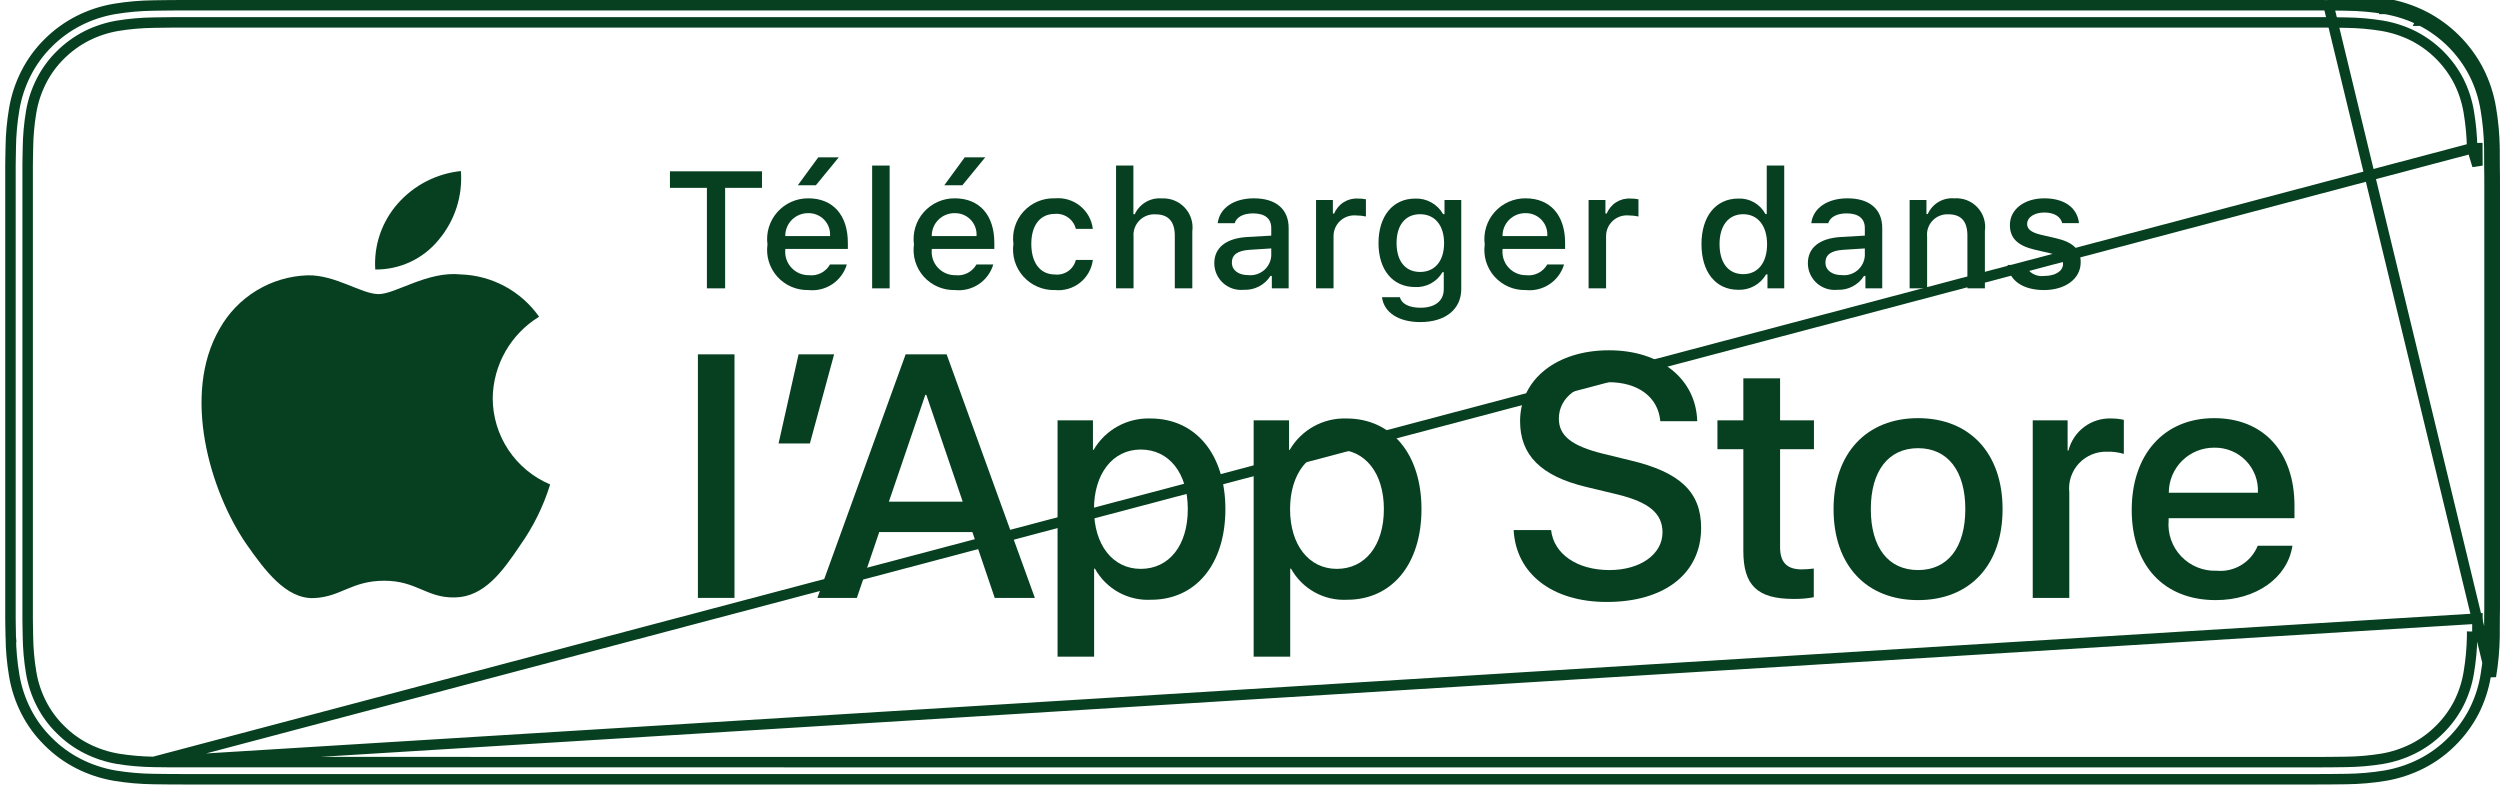
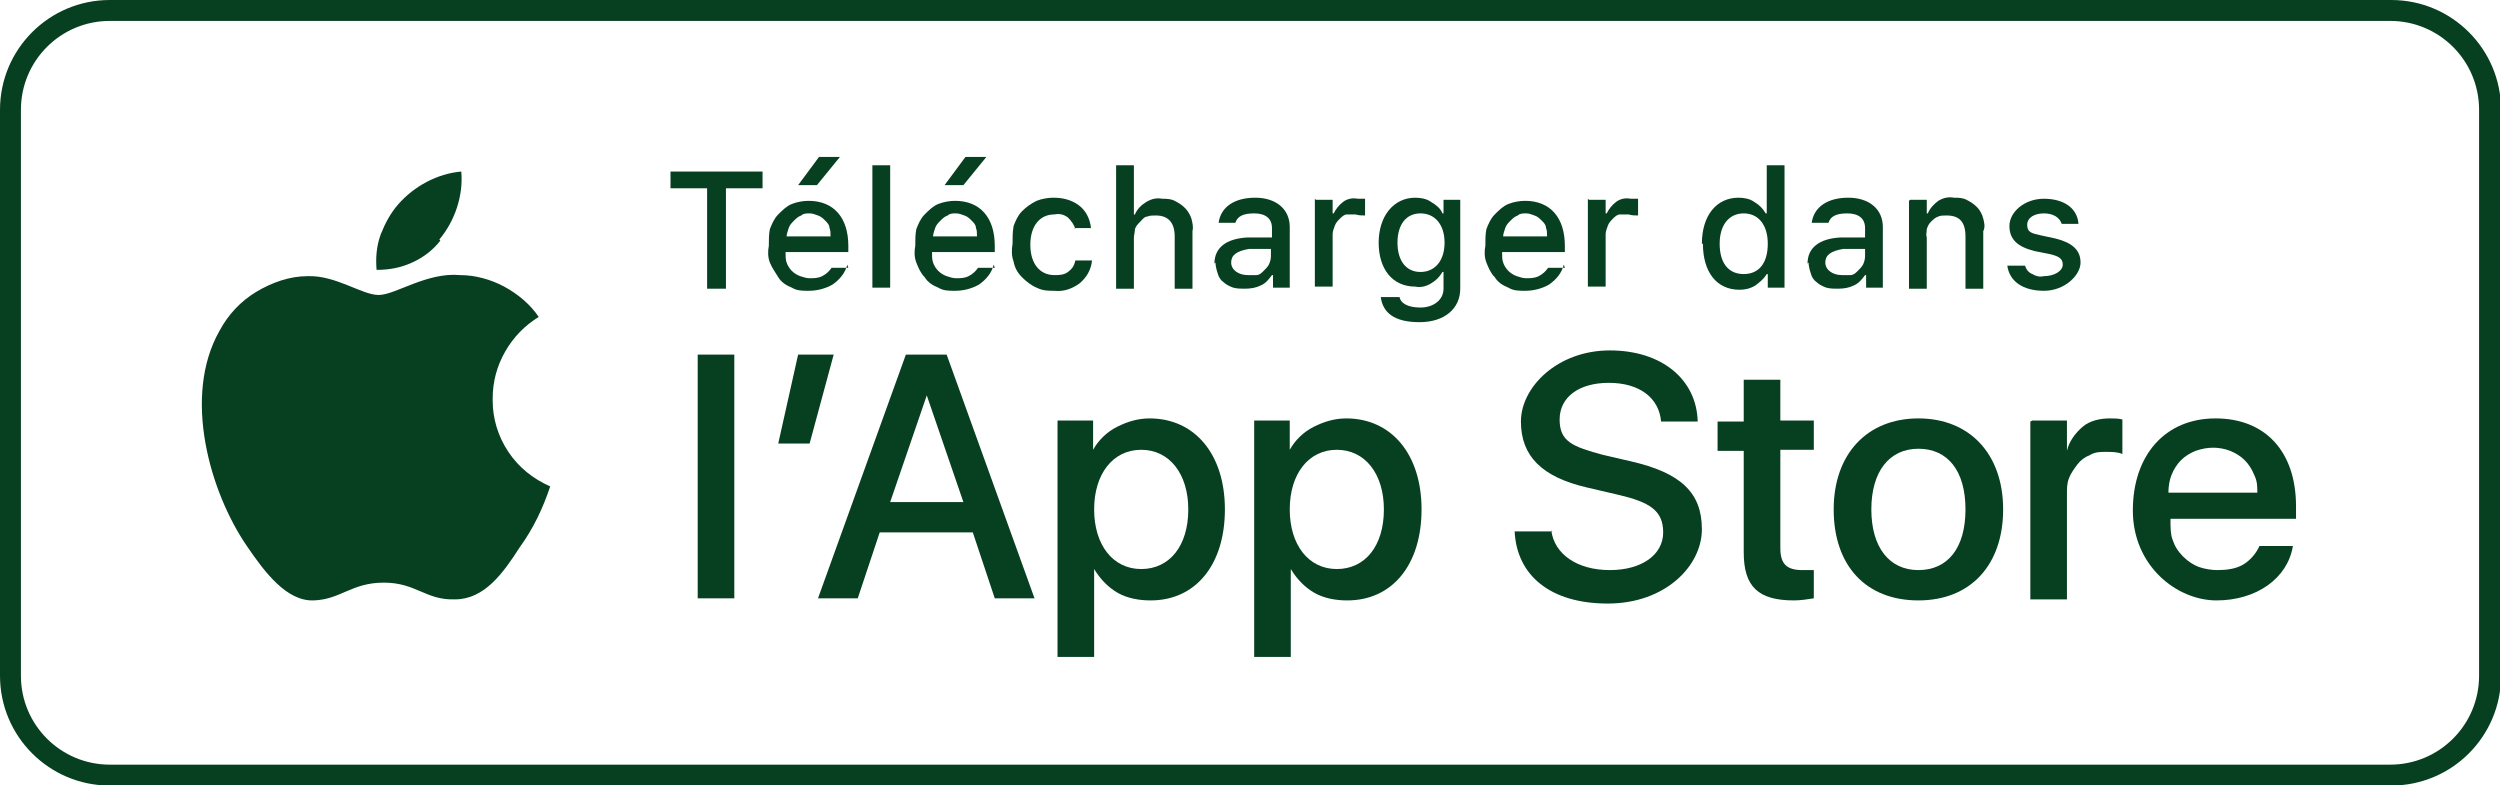
- <svg xmlns="http://www.w3.org/2000/svg" width="239" height="75" viewBox="0 0 239 75" fill="none">
-   <path d="M238.478 14.107C238.455 12.848 238.339 11.594 238.129 10.353C237.924 9.111 237.532 7.908 236.964 6.784M238.478 14.107L237.978 14.113C237.978 14.114 237.978 14.115 237.978 14.116M238.478 14.107L237.978 14.116M238.478 14.107C238.485 14.682 238.485 15.258 238.485 15.833C238.5 16.512 238.5 17.192 238.5 17.878V17.88V57.122V57.124C238.5 57.815 238.5 58.492 238.485 59.172C238.485 59.755 238.485 60.319 238.478 60.901C238.455 62.159 238.339 63.414 238.129 64.654L222.609 0.504M237.978 14.116C237.956 12.882 237.841 11.653 237.636 10.436L237.635 10.434C237.439 9.243 237.063 8.089 236.518 7.011M237.978 14.116C237.985 14.686 237.985 15.259 237.985 15.833L237.985 15.844C238 16.517 238 17.193 238 17.88V57.122C238 57.815 238 58.487 237.985 59.162H237.985V59.172C237.985 59.754 237.985 60.314 237.978 60.892C237.956 62.125 237.841 63.355 237.636 64.571L237.635 64.574C237.44 65.765 237.063 66.919 236.519 67.997C235.966 69.069 235.247 70.047 234.389 70.897L234.387 70.899C233.536 71.755 232.552 72.47 231.474 73.015C230.387 73.562 229.225 73.945 228.026 74.152C226.807 74.352 225.575 74.461 224.34 74.476L224.335 74.476C223.765 74.489 223.181 74.496 222.612 74.496L222.609 74.496C221.934 74.5 221.249 74.5 220.572 74.5H18.438C17.748 74.5 17.067 74.5 16.381 74.496H16.378C15.806 74.496 15.239 74.489 14.66 74.476L14.656 74.476C13.418 74.46 12.183 74.351 10.962 74.151C9.767 73.946 8.61 73.564 7.529 73.016L7.529 73.016C6.449 72.47 5.465 71.756 4.613 70.899L4.609 70.895C3.749 70.05 3.033 69.072 2.487 67.999L2.487 67.998C1.938 66.92 1.557 65.765 1.359 64.572L1.359 64.571C1.154 63.356 1.043 62.127 1.028 60.895L1.029 60.895L1.028 60.886C1.016 60.493 1.012 60.111 1.007 59.721C1.005 59.539 1.003 59.356 1 59.169V15.837C1.003 15.65 1.005 15.464 1.007 15.28C1.012 14.892 1.017 14.508 1.028 14.122L1.028 14.122L1.028 14.113C1.043 12.88 1.153 11.651 1.359 10.436L1.359 10.435C1.558 9.243 1.938 8.089 2.487 7.011L2.487 7.01C3.033 5.933 3.75 4.95 4.61 4.1L4.61 4.1L4.611 4.099C5.467 3.245 6.452 2.531 7.53 1.981C8.61 1.435 9.767 1.054 10.962 0.852C12.183 0.651 13.418 0.542 14.655 0.528L14.657 0.528C14.779 0.526 14.899 0.524 15.02 0.522C15.477 0.514 15.928 0.507 16.381 0.504C17.067 0.5 17.748 0.5 18.438 0.5H220.572L220.689 0.5C221.327 0.5 221.973 0.5 222.609 0.504M236.518 7.011C236.519 7.012 236.519 7.012 236.52 7.013L236.964 6.784M236.518 7.011C236.518 7.01 236.518 7.01 236.518 7.01L236.964 6.784M236.518 7.011C235.405 4.85 233.641 3.091 231.473 1.981M236.964 6.784C235.803 4.529 233.961 2.693 231.699 1.535M231.699 1.535L231.474 1.981C231.474 1.981 231.473 1.981 231.473 1.981M231.699 1.535C230.567 0.967 229.357 0.571 228.109 0.359M231.699 1.535L231.471 1.98C231.471 1.98 231.472 1.98 231.473 1.981M231.473 1.981C230.387 1.436 229.225 1.055 228.026 0.852M228.109 0.359L228.027 0.852C228.027 0.852 228.026 0.852 228.026 0.852M228.109 0.359C226.865 0.152 225.607 0.042 224.346 0.028L222.609 0.504C222.609 0.504 222.609 0.504 222.609 0.504M228.109 0.359L228.025 0.852C228.025 0.852 228.026 0.852 228.026 0.852M228.026 0.852C226.808 0.65 225.576 0.541 224.341 0.528L224.338 0.527C224.232 0.526 224.126 0.524 224.02 0.522C223.548 0.515 223.074 0.507 222.609 0.504" stroke="#074020" />
-   <path d="M14.693 72.839L14.697 72.839C15.263 72.852 15.819 72.859 16.387 72.859L220.572 72.863H220.573L222.611 72.859H222.612C223.168 72.859 223.741 72.852 224.289 72.839L224.294 72.839C225.447 72.825 226.598 72.725 227.736 72.54C228.778 72.364 229.787 72.032 230.73 71.556C231.657 71.086 232.502 70.471 233.232 69.733L233.236 69.73C233.968 69.006 234.581 68.173 235.053 67.26C235.527 66.32 235.853 65.314 236.02 64.276L236.021 64.273C236.209 63.149 236.314 62.012 236.336 60.872C236.336 60.872 236.336 60.871 236.336 60.871L236.836 60.88C236.843 60.306 236.843 59.747 236.843 59.137L14.693 72.839ZM14.693 72.839C13.54 72.824 12.39 72.724 11.252 72.54C10.217 72.362 9.215 72.032 8.278 71.559C7.353 71.093 6.509 70.481 5.779 69.747L5.775 69.743C5.035 69.018 4.419 68.178 3.951 67.255L3.95 67.254C3.476 66.323 3.147 65.324 2.977 64.292L2.977 64.292C2.787 63.155 2.685 62.005 2.67 60.852H2.67L2.67 60.843C2.664 60.651 2.657 60.227 2.652 59.847C2.649 59.658 2.647 59.481 2.645 59.352L2.643 59.198L2.643 59.155L2.643 59.144L2.643 59.144V15.836L2.643 15.836L2.643 15.825L2.643 15.783L2.645 15.631C2.647 15.504 2.649 15.33 2.652 15.145C2.658 14.772 2.665 14.356 2.67 14.17L2.67 14.17L2.67 14.162C2.684 13.011 2.786 11.863 2.975 10.728L2.975 10.727C3.146 9.693 3.475 8.691 3.95 7.756L3.95 7.755C4.416 6.832 5.029 5.991 5.765 5.264L5.765 5.264L5.767 5.262C6.503 4.527 7.351 3.911 8.278 3.437C9.212 2.967 10.212 2.639 11.244 2.464C12.386 2.278 13.54 2.178 14.697 2.163L14.698 2.163L16.392 2.141H222.599H222.603L224.314 2.164L224.315 2.164C225.461 2.178 226.604 2.278 227.735 2.462C228.778 2.639 229.789 2.969 230.734 3.442C232.593 4.398 234.104 5.908 235.059 7.762C235.525 8.69 235.848 9.683 236.017 10.707L236.017 10.708C236.208 11.853 236.316 13.011 236.338 14.172M14.693 72.839L236.338 14.172M236.338 14.172C236.338 14.172 236.338 14.173 236.338 14.174L236.837 14.164C236.843 14.695 236.843 15.265 236.843 15.833L236.338 14.172Z" stroke="#074020" />
-   <path d="M47.103 38.064C47.124 36.499 47.541 34.964 48.316 33.603C49.091 32.242 50.199 31.098 51.537 30.279C50.687 29.069 49.566 28.073 48.263 27.371C46.959 26.669 45.509 26.279 44.028 26.233C40.869 25.902 37.806 28.117 36.197 28.117C34.556 28.117 32.077 26.266 29.408 26.32C27.681 26.376 25.999 26.876 24.524 27.773C23.049 28.669 21.833 29.931 20.993 31.435C17.355 37.714 20.068 46.941 23.554 52.015C25.297 54.5 27.335 57.276 30.002 57.178C32.612 57.07 33.586 55.519 36.736 55.519C39.857 55.519 40.771 57.178 43.492 57.115C46.292 57.07 48.056 54.619 49.739 52.111C50.992 50.34 51.956 48.383 52.595 46.312C50.969 45.626 49.58 44.478 48.604 43.012C47.627 41.545 47.105 39.824 47.103 38.064Z" fill="#074020" />
-   <path d="M41.964 22.895C43.491 21.069 44.243 18.721 44.061 16.351C41.728 16.595 39.574 17.706 38.026 19.462C37.27 20.32 36.691 21.319 36.321 22.4C35.952 23.482 35.8 24.625 35.875 25.765C37.041 25.777 38.196 25.525 39.251 25.028C40.305 24.531 41.233 23.802 41.964 22.895Z" fill="#074020" />
-   <path d="M67.579 27.566V17.959H64.047V16.378H72.846V17.959H69.322V27.566H67.579Z" fill="#074020" />
-   <path d="M80.954 25.286C80.727 26.058 80.234 26.725 79.563 27.172C78.892 27.618 78.085 27.815 77.283 27.729C76.725 27.743 76.17 27.637 75.657 27.416C75.145 27.196 74.686 26.867 74.314 26.452C73.942 26.038 73.664 25.547 73.501 25.015C73.338 24.483 73.293 23.922 73.37 23.371C73.295 22.818 73.341 22.255 73.504 21.722C73.666 21.188 73.942 20.695 74.313 20.277C74.683 19.859 75.139 19.524 75.65 19.297C76.162 19.07 76.716 18.955 77.276 18.96C79.633 18.96 81.055 20.565 81.055 23.216V23.797H75.073V23.891C75.046 24.2 75.086 24.512 75.187 24.806C75.289 25.1 75.452 25.37 75.664 25.597C75.876 25.825 76.134 26.006 76.421 26.129C76.708 26.251 77.017 26.313 77.329 26.309C77.729 26.357 78.134 26.285 78.493 26.103C78.852 25.921 79.148 25.636 79.344 25.286L80.954 25.286ZM75.073 22.565H79.352C79.373 22.282 79.334 21.997 79.238 21.729C79.142 21.462 78.991 21.217 78.795 21.011C78.599 20.805 78.361 20.642 78.098 20.533C77.835 20.424 77.551 20.371 77.266 20.378C76.977 20.374 76.69 20.428 76.422 20.537C76.155 20.646 75.911 20.806 75.707 21.01C75.502 21.214 75.341 21.457 75.232 21.724C75.123 21.991 75.069 22.277 75.073 22.565ZM76.271 17.711L78.224 15.044H80.184L77.998 17.711H76.271Z" fill="#074020" />
-   <path d="M83.377 15.827H85.049V27.566H83.377V15.827Z" fill="#074020" />
-   <path d="M94.957 25.286C94.729 26.058 94.237 26.725 93.566 27.172C92.895 27.618 92.088 27.815 91.286 27.729C90.728 27.743 90.173 27.637 89.66 27.416C89.148 27.196 88.689 26.867 88.317 26.452C87.945 26.038 87.667 25.547 87.504 25.015C87.341 24.483 87.296 23.922 87.373 23.371C87.298 22.818 87.344 22.255 87.507 21.722C87.669 21.188 87.945 20.695 88.316 20.277C88.686 19.859 89.142 19.524 89.653 19.297C90.165 19.07 90.719 18.955 91.278 18.96C93.636 18.96 95.058 20.565 95.058 23.216V23.797H89.076V23.891C89.049 24.2 89.088 24.512 89.19 24.806C89.292 25.1 89.454 25.37 89.667 25.597C89.879 25.825 90.137 26.006 90.424 26.129C90.71 26.251 91.02 26.313 91.332 26.309C91.732 26.357 92.137 26.285 92.496 26.103C92.855 25.921 93.151 25.636 93.347 25.286L94.957 25.286ZM89.076 22.565H93.355C93.376 22.282 93.337 21.997 93.241 21.729C93.145 21.462 92.994 21.217 92.798 21.011C92.602 20.805 92.364 20.642 92.101 20.533C91.838 20.424 91.554 20.371 91.269 20.378C90.98 20.374 90.693 20.428 90.425 20.537C90.157 20.646 89.914 20.806 89.71 21.01C89.505 21.214 89.344 21.457 89.235 21.724C89.126 21.991 89.072 22.277 89.076 22.565ZM90.273 17.711L92.226 15.044H94.187L92.001 17.711H90.273Z" fill="#074020" />
-   <path d="M102.849 21.882C102.743 21.444 102.482 21.059 102.115 20.796C101.748 20.533 101.299 20.41 100.849 20.448C99.449 20.448 98.593 21.518 98.593 23.317C98.593 25.147 99.456 26.24 100.849 26.24C101.295 26.291 101.744 26.179 102.112 25.923C102.481 25.668 102.743 25.287 102.849 24.852H104.475C104.368 25.707 103.929 26.486 103.254 27.024C102.578 27.561 101.718 27.814 100.858 27.729C100.291 27.746 99.728 27.641 99.207 27.419C98.686 27.197 98.219 26.864 97.841 26.444C97.462 26.024 97.18 25.526 97.014 24.986C96.849 24.446 96.804 23.876 96.882 23.317C96.808 22.761 96.856 22.197 97.023 21.662C97.19 21.127 97.472 20.635 97.85 20.22C98.228 19.805 98.692 19.477 99.21 19.26C99.728 19.042 100.287 18.94 100.849 18.96C101.716 18.88 102.58 19.141 103.258 19.687C103.935 20.233 104.372 21.02 104.475 21.882L102.849 21.882Z" fill="#074020" />
-   <path d="M106.695 15.827H108.352V20.479H108.484C108.707 19.993 109.074 19.587 109.536 19.316C109.998 19.046 110.533 18.924 111.067 18.967C111.477 18.945 111.887 19.013 112.268 19.167C112.648 19.321 112.99 19.556 113.269 19.857C113.548 20.157 113.756 20.516 113.88 20.906C114.004 21.296 114.04 21.709 113.985 22.114V27.566H112.311V22.526C112.311 21.177 111.681 20.494 110.5 20.494C110.212 20.471 109.923 20.51 109.653 20.609C109.382 20.709 109.137 20.866 108.934 21.07C108.731 21.274 108.575 21.519 108.477 21.79C108.379 22.06 108.341 22.348 108.367 22.634V27.566H106.695L106.695 15.827Z" fill="#074020" />
-   <path d="M116.086 25.178C116.086 23.658 117.222 22.782 119.237 22.657L121.532 22.526V21.797C121.532 20.905 120.94 20.401 119.798 20.401C118.864 20.401 118.218 20.743 118.032 21.34H116.413C116.584 19.89 117.953 18.96 119.875 18.96C121.999 18.96 123.196 20.013 123.196 21.797V27.566H121.587V26.379H121.455C121.186 26.805 120.809 27.152 120.362 27.384C119.915 27.617 119.414 27.728 118.91 27.705C118.555 27.741 118.195 27.704 117.855 27.594C117.515 27.484 117.202 27.304 116.936 27.066C116.67 26.828 116.457 26.537 116.31 26.211C116.164 25.886 116.088 25.534 116.086 25.178ZM121.532 24.456V23.75L119.463 23.882C118.297 23.96 117.767 24.356 117.767 25.1C117.767 25.86 118.429 26.302 119.338 26.302C119.605 26.329 119.874 26.302 120.13 26.223C120.386 26.144 120.623 26.015 120.828 25.843C121.032 25.671 121.2 25.459 121.321 25.221C121.442 24.983 121.514 24.723 121.532 24.456Z" fill="#074020" />
-   <path d="M125.814 19.123H127.423V20.417H127.548C127.728 19.968 128.047 19.587 128.458 19.329C128.869 19.071 129.351 18.95 129.836 18.983C130.086 18.979 130.336 19.002 130.582 19.052V20.696C130.275 20.631 129.962 20.597 129.648 20.596C129.372 20.571 129.095 20.604 128.832 20.693C128.57 20.782 128.33 20.924 128.126 21.111C127.922 21.298 127.76 21.525 127.65 21.778C127.54 22.031 127.484 22.305 127.486 22.581V27.566H125.814L125.814 19.123Z" fill="#074020" />
-   <path d="M132.119 28.411H133.83C133.971 29.023 134.678 29.419 135.806 29.419C137.199 29.419 138.024 28.759 138.024 27.643V26.023H137.899C137.637 26.477 137.254 26.849 136.792 27.099C136.331 27.349 135.809 27.468 135.285 27.441C133.122 27.441 131.785 25.775 131.785 23.247C131.785 20.673 133.137 18.983 135.301 18.983C135.839 18.964 136.371 19.093 136.841 19.355C137.31 19.618 137.697 20.004 137.961 20.471H138.094V19.123H139.696V27.635C139.696 29.566 138.178 30.791 135.782 30.791C133.666 30.791 132.297 29.845 132.119 28.411ZM138.055 23.239C138.055 21.557 137.182 20.479 135.759 20.479C134.32 20.479 133.512 21.557 133.512 23.239C133.512 24.922 134.32 25.999 135.759 25.999C137.192 25.999 138.055 24.93 138.055 23.239Z" fill="#074020" />
-   <path d="M149.523 25.286C149.296 26.058 148.804 26.725 148.133 27.172C147.462 27.618 146.654 27.815 145.852 27.729C145.294 27.743 144.739 27.637 144.227 27.416C143.714 27.196 143.256 26.867 142.883 26.452C142.511 26.038 142.234 25.547 142.071 25.015C141.908 24.483 141.863 23.922 141.939 23.371C141.865 22.818 141.91 22.255 142.073 21.722C142.236 21.188 142.512 20.695 142.882 20.277C143.252 19.859 143.709 19.524 144.22 19.297C144.731 19.07 145.285 18.955 145.845 18.96C148.202 18.96 149.624 20.565 149.624 23.216V23.797H143.642V23.891C143.616 24.2 143.655 24.512 143.757 24.806C143.859 25.1 144.021 25.37 144.233 25.597C144.446 25.825 144.704 26.006 144.99 26.129C145.277 26.251 145.586 26.313 145.898 26.309C146.298 26.357 146.703 26.285 147.062 26.103C147.421 25.921 147.717 25.636 147.914 25.286L149.523 25.286ZM143.642 22.565H147.921C147.942 22.282 147.903 21.997 147.807 21.729C147.712 21.462 147.561 21.217 147.364 21.011C147.168 20.805 146.93 20.642 146.667 20.533C146.404 20.424 146.121 20.371 145.836 20.378C145.546 20.374 145.26 20.428 144.992 20.537C144.724 20.646 144.481 20.807 144.276 21.01C144.072 21.214 143.91 21.457 143.801 21.724C143.692 21.991 143.638 22.277 143.642 22.565Z" fill="#074020" />
-   <path d="M151.869 19.123H153.479V20.417H153.604C153.784 19.968 154.102 19.587 154.513 19.329C154.924 19.071 155.406 18.95 155.891 18.983C156.141 18.979 156.391 19.002 156.637 19.052V20.696C156.33 20.631 156.017 20.597 155.704 20.596C155.428 20.571 155.15 20.604 154.888 20.693C154.626 20.782 154.385 20.924 154.181 21.111C153.978 21.298 153.815 21.525 153.705 21.778C153.595 22.031 153.539 22.305 153.541 22.581V27.566H151.869V19.123Z" fill="#074020" />
-   <path d="M162.661 23.34C162.661 20.672 164.037 18.983 166.178 18.983C166.707 18.958 167.232 19.084 167.692 19.347C168.152 19.609 168.528 19.997 168.775 20.464H168.9V15.827H170.572V27.566H168.97V26.232H168.838C168.571 26.696 168.183 27.078 167.714 27.338C167.245 27.598 166.714 27.724 166.178 27.705C164.023 27.705 162.661 26.015 162.661 23.34ZM164.388 23.34C164.388 25.131 165.235 26.209 166.652 26.209C168.061 26.209 168.932 25.116 168.932 23.348C168.932 21.588 168.052 20.479 166.652 20.479C165.244 20.479 164.388 21.564 164.388 23.34Z" fill="#074020" />
-   <path d="M172.832 25.178C172.832 23.658 173.967 22.782 175.983 22.657L178.278 22.526V21.797C178.278 20.905 177.686 20.401 176.543 20.401C175.61 20.401 174.963 20.743 174.778 21.34H173.159C173.33 19.89 174.699 18.96 176.62 18.96C178.744 18.96 179.942 20.013 179.942 21.797V27.566H178.333V26.379H178.2C177.932 26.805 177.555 27.152 177.108 27.384C176.661 27.617 176.16 27.728 175.656 27.705C175.3 27.741 174.941 27.704 174.601 27.594C174.261 27.484 173.947 27.304 173.681 27.066C173.415 26.828 173.202 26.537 173.056 26.211C172.91 25.886 172.833 25.534 172.832 25.178ZM178.278 24.456V23.75L176.209 23.882C175.042 23.96 174.513 24.356 174.513 25.1C174.513 25.86 175.175 26.302 176.084 26.302C176.35 26.329 176.62 26.302 176.876 26.223C177.131 26.144 177.369 26.015 177.573 25.843C177.778 25.671 177.946 25.459 178.067 25.221C178.188 24.983 178.259 24.723 178.278 24.456Z" fill="#074020" />
-   <path d="M182.56 19.123H184.169V20.464H184.294C184.506 19.982 184.864 19.578 185.317 19.309C185.77 19.039 186.296 18.917 186.822 18.96C187.235 18.929 187.648 18.991 188.033 19.141C188.418 19.291 188.764 19.526 189.046 19.827C189.328 20.129 189.538 20.49 189.66 20.883C189.783 21.276 189.815 21.692 189.755 22.1V27.566H188.083V22.518C188.083 21.162 187.491 20.487 186.255 20.487C185.975 20.474 185.695 20.521 185.436 20.626C185.176 20.731 184.942 20.89 184.75 21.093C184.558 21.296 184.412 21.539 184.323 21.803C184.233 22.068 184.202 22.349 184.232 22.626V27.566H182.56V19.123Z" fill="#074020" />
-   <path d="M195.437 18.96C197.342 18.96 198.588 19.843 198.751 21.332H197.147C196.993 20.712 196.385 20.316 195.437 20.316C194.504 20.316 193.794 20.758 193.794 21.417C193.794 21.921 194.223 22.239 195.141 22.449L196.548 22.774C198.16 23.146 198.915 23.837 198.915 25.077C198.915 26.666 197.428 27.729 195.406 27.729C193.39 27.729 192.077 26.821 191.928 25.325H193.601C193.746 25.681 194.006 25.979 194.34 26.17C194.674 26.361 195.063 26.435 195.444 26.379C196.486 26.379 197.226 25.914 197.226 25.239C197.226 24.736 196.829 24.41 195.981 24.208L194.504 23.867C192.892 23.487 192.146 22.766 192.146 21.51C192.146 20.013 193.522 18.96 195.437 18.96Z" fill="#074020" />
-   <path d="M66.719 33.875H70.217V57.16H66.719V33.875Z" fill="#074020" />
-   <path d="M74.431 42.395L76.342 33.875H79.741L77.426 42.395H74.431Z" fill="#074020" />
-   <path d="M92.96 50.867H84.055L81.916 57.16H78.144L86.579 33.875H90.498L98.933 57.16H95.097L92.96 50.867ZM84.977 47.962H92.036L88.556 37.748H88.459L84.977 47.962Z" fill="#074020" />
-   <path d="M117.147 48.673C117.147 53.948 114.314 57.337 110.038 57.337C108.955 57.394 107.878 57.145 106.931 56.62C105.983 56.095 105.202 55.314 104.679 54.367H104.598V62.776H101.102V40.183H104.486V43.007H104.551C105.098 42.065 105.891 41.288 106.846 40.76C107.801 40.231 108.882 39.971 109.974 40.006C114.297 40.006 117.147 43.411 117.147 48.673ZM113.553 48.673C113.553 45.235 111.771 42.976 109.052 42.976C106.38 42.976 104.584 45.283 104.584 48.673C104.584 52.093 106.38 54.384 109.052 54.384C111.771 54.384 113.553 52.141 113.553 48.673Z" fill="#074020" />
-   <path d="M135.893 48.673C135.893 53.948 133.06 57.337 128.784 57.337C127.701 57.394 126.624 57.145 125.677 56.62C124.729 56.095 123.949 55.314 123.425 54.367H123.344V62.776H119.849V40.183H123.232V43.007H123.297C123.844 42.065 124.637 41.288 125.592 40.76C126.548 40.231 127.628 39.971 128.72 40.006C133.043 40.006 135.893 43.411 135.893 48.673ZM132.299 48.673C132.299 45.235 130.517 42.976 127.798 42.976C125.127 42.976 123.33 45.283 123.33 48.673C123.33 52.093 125.127 54.384 127.798 54.384C130.517 54.384 132.299 52.141 132.299 48.673Z" fill="#074020" />
-   <path d="M148.283 50.672C148.542 52.981 150.793 54.498 153.868 54.498C156.815 54.498 158.935 52.981 158.935 50.9C158.935 49.092 157.657 48.01 154.629 47.269L151.601 46.541C147.311 45.508 145.32 43.508 145.32 40.264C145.32 36.247 148.832 33.487 153.82 33.487C158.757 33.487 162.141 36.247 162.255 40.264H158.726C158.514 37.94 156.587 36.538 153.771 36.538C150.954 36.538 149.027 37.957 149.027 40.022C149.027 41.668 150.258 42.637 153.269 43.379L155.843 44.008C160.636 45.138 162.628 47.058 162.628 50.464C162.628 54.82 159.146 57.548 153.609 57.548C148.428 57.548 144.93 54.884 144.704 50.672L148.283 50.672Z" fill="#074020" />
-   <path d="M170.175 36.166V40.183H173.414V42.943H170.175V52.302C170.175 53.756 170.824 54.434 172.248 54.434C172.632 54.427 173.016 54.4 173.398 54.353V57.096C172.758 57.215 172.107 57.269 171.456 57.257C168.008 57.257 166.663 55.966 166.663 52.674V42.943H164.186V40.183H166.663V36.166H170.175Z" fill="#074020" />
-   <path d="M175.288 48.673C175.288 43.331 178.444 39.975 183.366 39.975C188.305 39.975 191.446 43.331 191.446 48.673C191.446 54.029 188.321 57.37 183.366 57.37C178.413 57.37 175.288 54.029 175.288 48.673ZM187.884 48.673C187.884 45.008 186.199 42.846 183.366 42.846C180.533 42.846 178.85 45.025 178.85 48.673C178.85 52.352 180.533 54.498 183.366 54.498C186.199 54.498 187.884 52.352 187.884 48.673Z" fill="#074020" />
-   <path d="M194.329 40.183H197.664V43.073H197.745C197.97 42.17 198.501 41.373 199.247 40.814C199.993 40.256 200.909 39.97 201.842 40.006C202.244 40.004 202.646 40.048 203.039 40.136V43.395C202.531 43.24 202 43.169 201.469 43.184C200.961 43.164 200.454 43.253 199.984 43.446C199.514 43.639 199.091 43.931 198.745 44.302C198.399 44.673 198.138 45.115 197.979 45.596C197.82 46.078 197.768 46.587 197.825 47.091V57.16H194.329L194.329 40.183Z" fill="#074020" />
-   <path d="M219.157 52.174C218.687 55.256 215.676 57.37 211.823 57.37C206.868 57.37 203.792 54.062 203.792 48.754C203.792 43.428 206.885 39.975 211.676 39.975C216.388 39.975 219.352 43.201 219.352 48.349V49.543H207.322V49.753C207.266 50.378 207.345 51.007 207.552 51.6C207.759 52.192 208.091 52.733 208.524 53.188C208.957 53.643 209.483 54.001 210.066 54.237C210.648 54.474 211.275 54.585 211.904 54.562C212.73 54.639 213.559 54.448 214.268 54.018C214.977 53.588 215.527 52.941 215.837 52.174L219.157 52.174ZM207.338 47.107H215.854C215.885 46.546 215.8 45.983 215.603 45.456C215.406 44.929 215.102 44.448 214.71 44.043C214.317 43.638 213.845 43.319 213.323 43.105C212.801 42.89 212.24 42.786 211.676 42.798C211.107 42.795 210.542 42.904 210.015 43.119C209.488 43.334 209.009 43.651 208.606 44.052C208.203 44.453 207.883 44.929 207.666 45.453C207.448 45.978 207.337 46.54 207.338 47.107Z" fill="#074020" />
+ <svg xmlns="http://www.w3.org/2000/svg" id="Calque_1" data-name="Calque 1" version="1.1" viewBox="0 0 239 75">
+   <defs>
+     <style>
+       .cls-1 {
+         fill: #074020;
+         stroke-width: 0px;
+       }
+     </style>
+   </defs>
+   <path class="cls-1" d="M47.1,38.1c0-1.6.4-3.1,1.2-4.5.8-1.4,1.9-2.5,3.2-3.3-.8-1.2-2-2.2-3.3-2.9-1.3-.7-2.8-1.1-4.2-1.1-3.2-.3-6.2,1.9-7.8,1.9s-4.1-1.9-6.8-1.8c-1.7,0-3.4.6-4.9,1.5-1.5.9-2.7,2.2-3.5,3.7-3.6,6.3-.9,15.5,2.6,20.6,1.7,2.5,3.8,5.3,6.4,5.2,2.6-.1,3.6-1.7,6.7-1.7s4,1.7,6.8,1.6c2.8,0,4.6-2.5,6.2-5,1.3-1.8,2.2-3.7,2.9-5.8-1.6-.7-3-1.8-4-3.3-1-1.5-1.5-3.2-1.5-4.9Z" />
+   <path class="cls-1" d="M42,22.9c1.5-1.8,2.3-4.2,2.1-6.5-2.3.2-4.5,1.4-6,3.1-.8.9-1.3,1.9-1.7,2.9-.4,1.1-.5,2.2-.4,3.4,1.2,0,2.3-.2,3.4-.7,1.1-.5,2-1.2,2.7-2.1Z" />
+   <path class="cls-1" d="M67.6,27.6v-9.6h-3.5v-1.6h8.8v1.6h-3.5v9.6h-1.7Z" />
+   <path class="cls-1" d="M81,25.3c-.2.8-.7,1.4-1.4,1.9-.7.4-1.5.6-2.3.6-.6,0-1.1,0-1.6-.3-.5-.2-1-.5-1.3-1s-.6-.9-.8-1.4c-.2-.5-.2-1.1-.1-1.6,0-.6,0-1.1.1-1.6.2-.5.4-1,.8-1.4.4-.4.8-.8,1.3-1,.5-.2,1.1-.3,1.6-.3,2.4,0,3.8,1.6,3.8,4.3v.6h-6c0,.4,0,.7.1,1,.1.3.3.6.5.8.2.2.5.4.8.5.3.1.6.2.9.2.4,0,.8,0,1.2-.2.4-.2.7-.5.9-.8h1.6ZM75.1,22.6h4.3c0-.3,0-.6-.1-.8,0-.3-.2-.5-.4-.7-.2-.2-.4-.4-.7-.5-.3-.1-.5-.2-.8-.2-.3,0-.6,0-.8.2-.3.1-.5.3-.7.5-.2.2-.4.4-.5.7-.1.3-.2.6-.2.8ZM76.3,17.7l2-2.7h2l-2.2,2.7h-1.7Z" />
+   <path class="cls-1" d="M83.4,15.8h1.7v11.7h-1.7v-11.7Z" />
+   <path class="cls-1" d="M95,25.3c-.2.8-.7,1.4-1.4,1.9-.7.4-1.5.6-2.3.6-.6,0-1.1,0-1.6-.3-.5-.2-1-.5-1.3-1-.4-.4-.6-.9-.8-1.4-.2-.5-.2-1.1-.1-1.6,0-.6,0-1.1.1-1.6.2-.5.4-1,.8-1.4.4-.4.8-.8,1.3-1,.5-.2,1.1-.3,1.6-.3,2.4,0,3.8,1.6,3.8,4.3v.6h-6c0,.4,0,.7.1,1,.1.3.3.6.5.8.2.2.5.4.8.5.3.1.6.2.9.2.4,0,.8,0,1.2-.2.4-.2.7-.5.9-.8h1.6ZM89.1,22.6h4.3c0-.3,0-.6-.1-.8,0-.3-.2-.5-.4-.7-.2-.2-.4-.4-.7-.5-.3-.1-.5-.2-.8-.2-.3,0-.6,0-.8.2-.3.1-.5.3-.7.5-.2.2-.4.4-.5.7s-.2.6-.2.8ZM90.3,17.7l2-2.7h2l-2.2,2.7h-1.7Z" />
+   <path class="cls-1" d="M102.8,21.9c-.1-.4-.4-.8-.7-1.1-.4-.3-.8-.4-1.3-.3-1.4,0-2.3,1.1-2.3,2.9s.9,2.9,2.3,2.9c.4,0,.9,0,1.3-.3.4-.3.6-.6.7-1.1h1.6c-.1.9-.5,1.6-1.2,2.2-.7.5-1.5.8-2.4.7-.6,0-1.1,0-1.7-.3-.5-.2-1-.6-1.4-1s-.7-.9-.8-1.5c-.2-.5-.2-1.1-.1-1.7,0-.6,0-1.1.1-1.7.2-.5.4-1,.8-1.4.4-.4.8-.7,1.4-1,.5-.2,1.1-.3,1.6-.3.9,0,1.7.2,2.4.7.7.5,1.1,1.3,1.2,2.2h-1.6Z" />
+   <path class="cls-1" d="M106.7,15.8h1.7v4.7h.1c.2-.5.6-.9,1.1-1.2.5-.3,1-.4,1.5-.3.4,0,.8,0,1.2.2.4.2.7.4,1,.7.3.3.5.7.6,1,.1.4.2.8.1,1.2v5.5h-1.7v-5c0-1.3-.6-2-1.8-2-.3,0-.6,0-.8.1-.3,0-.5.3-.7.5-.2.2-.4.4-.5.7,0,.3-.1.6-.1.8v4.9h-1.7v-11.7Z" />
+   <path class="cls-1" d="M116.1,25.2c0-1.5,1.1-2.4,3.2-2.5h2.3v-.9c0-.9-.6-1.4-1.7-1.4s-1.6.3-1.8.9h-1.6c.2-1.5,1.5-2.4,3.5-2.4s3.3,1.1,3.3,2.8v5.8h-1.6v-1.2h-.1c-.3.4-.6.8-1.1,1-.4.2-.9.3-1.5.3-.4,0-.7,0-1.1-.1-.3-.1-.7-.3-.9-.5-.3-.2-.5-.5-.6-.9-.1-.3-.2-.7-.2-1ZM121.5,24.5v-.7h-2.1c-1.2.2-1.7.6-1.7,1.3s.7,1.2,1.6,1.2c.3,0,.5,0,.8,0,.3,0,.5-.2.7-.4.2-.2.4-.4.5-.6.1-.2.2-.5.2-.8Z" />
+   <path class="cls-1" d="M125.8,19.1h1.6v1.3h.1c.2-.4.5-.8.9-1.1.4-.3.9-.4,1.4-.3.2,0,.5,0,.7,0v1.6c-.3,0-.6,0-.9-.1-.3,0-.6,0-.8,0-.3,0-.5.2-.7.4-.2.2-.4.4-.5.7s-.2.5-.2.8v5h-1.7v-8.4Z" />
+   <path class="cls-1" d="M132.1,28.4h1.7c.1.6.8,1,2,1s2.2-.7,2.2-1.8v-1.6h-.1c-.3.5-.6.8-1.1,1.1-.5.3-1,.4-1.5.3-2.2,0-3.5-1.7-3.5-4.2s1.4-4.3,3.5-4.3c.5,0,1.1.1,1.5.4.5.3.9.6,1.1,1.1h.1v-1.3h1.6v8.5c0,1.9-1.5,3.2-3.9,3.2s-3.5-.9-3.7-2.4ZM138.1,23.2c0-1.7-.9-2.8-2.3-2.8s-2.2,1.1-2.2,2.8.8,2.8,2.2,2.8,2.3-1.1,2.3-2.8Z" />
+   <path class="cls-1" d="M149.5,25.3c-.2.8-.7,1.4-1.4,1.9-.7.4-1.5.6-2.3.6-.6,0-1.1,0-1.6-.3-.5-.2-1-.5-1.3-1-.4-.4-.6-.9-.8-1.4-.2-.5-.2-1.1-.1-1.6,0-.6,0-1.1.1-1.6.2-.5.4-1,.8-1.4.4-.4.8-.8,1.3-1,.5-.2,1.1-.3,1.6-.3,2.4,0,3.8,1.6,3.8,4.3v.6h-6c0,.4,0,.7.1,1,.1.3.3.6.5.8.2.2.5.4.8.5.3.1.6.2.9.2.4,0,.8,0,1.2-.2.4-.2.7-.5.9-.8h1.6ZM143.6,22.6h4.3c0-.3,0-.6-.1-.8,0-.3-.2-.5-.4-.7-.2-.2-.4-.4-.7-.5-.3-.1-.5-.2-.8-.2-.3,0-.6,0-.8.2-.3.1-.5.3-.7.5-.2.2-.4.4-.5.7-.1.3-.2.6-.2.8Z" />
+   <path class="cls-1" d="M151.9,19.1h1.6v1.3h.1c.2-.4.5-.8.9-1.1.4-.3.9-.4,1.4-.3.2,0,.5,0,.7,0v1.6c-.3,0-.6,0-.9-.1-.3,0-.6,0-.8,0-.3,0-.5.2-.7.4-.2.2-.4.4-.5.7s-.2.5-.2.8v5h-1.7v-8.4Z" />
+   <path class="cls-1" d="M162.7,23.3c0-2.7,1.4-4.4,3.5-4.4.5,0,1.1.1,1.5.4.5.3.8.6,1.1,1.1h.1v-4.6h1.7v11.7h-1.6v-1.3h-.1c-.3.5-.7.8-1.1,1.1-.5.3-1,.4-1.5.4-2.2,0-3.5-1.7-3.5-4.4ZM164.4,23.3c0,1.8.8,2.9,2.3,2.9s2.3-1.1,2.3-2.9-.9-2.9-2.3-2.9-2.3,1.1-2.3,2.9Z" />
+   <path class="cls-1" d="M172.8,25.2c0-1.5,1.1-2.4,3.2-2.5h2.3v-.9c0-.9-.6-1.4-1.7-1.4s-1.6.3-1.8.9h-1.6c.2-1.5,1.5-2.4,3.5-2.4s3.3,1.1,3.3,2.8v5.8h-1.6v-1.2h-.1c-.3.4-.6.8-1.1,1-.4.2-.9.3-1.5.3-.4,0-.7,0-1.1-.1-.3-.1-.7-.3-.9-.5-.3-.2-.5-.5-.6-.9-.1-.3-.2-.7-.2-1ZM178.3,24.5v-.7h-2.1c-1.2.2-1.7.6-1.7,1.3s.7,1.2,1.6,1.2c.3,0,.5,0,.8,0,.3,0,.5-.2.7-.4.2-.2.4-.4.5-.6.1-.2.2-.5.2-.8Z" />
+   <path class="cls-1" d="M182.6,19.1h1.6v1.3h.1c.2-.5.6-.9,1-1.2.5-.3,1-.4,1.5-.3.4,0,.8,0,1.2.2.4.2.7.4,1,.7s.5.7.6,1.1c.1.4.2.8,0,1.2v5.5h-1.7v-5c0-1.4-.6-2-1.8-2-.3,0-.6,0-.8.1-.3.1-.5.3-.7.5-.2.2-.3.4-.4.7,0,.3-.1.5,0,.8v4.9h-1.7v-8.4Z" />
+   <path class="cls-1" d="M195.4,19c1.9,0,3.2.9,3.3,2.4h-1.6c-.2-.6-.8-1-1.7-1s-1.6.4-1.6,1.1.4.8,1.3,1l1.4.3c1.6.4,2.4,1.1,2.4,2.3s-1.5,2.7-3.5,2.7-3.3-.9-3.5-2.4h1.7c.1.4.4.7.7.8.3.2.7.3,1.1.2,1,0,1.8-.5,1.8-1.1s-.4-.8-1.2-1l-1.5-.3c-1.6-.4-2.4-1.1-2.4-2.4s1.4-2.6,3.3-2.6Z" />
+   <path class="cls-1" d="M66.7,33.9h3.5v23.3h-3.5v-23.3Z" />
+   <path class="cls-1" d="M74.4,42.4l1.9-8.5h3.4l-2.3,8.5h-3Z" />
+   <path class="cls-1" d="M93,50.9h-8.9l-2.1,6.3h-3.8l8.4-23.3h3.9l8.4,23.3h-3.8l-2.1-6.3ZM85,48h7.1l-3.5-10.2h0l-3.5,10.2Z" />
+   <path class="cls-1" d="M117.1,48.7c0,5.3-2.8,8.7-7.1,8.7-1.1,0-2.2-.2-3.1-.7-.9-.5-1.7-1.3-2.3-2.3h0v8.4h-3.5v-22.6h3.4v2.8h0c.5-.9,1.3-1.7,2.3-2.2,1-.5,2-.8,3.1-.8,4.3,0,7.2,3.4,7.2,8.7ZM113.6,48.7c0-3.4-1.8-5.7-4.5-5.7s-4.5,2.3-4.5,5.7,1.8,5.7,4.5,5.7c2.7,0,4.5-2.2,4.5-5.7Z" />
+   <path class="cls-1" d="M135.9,48.7c0,5.3-2.8,8.7-7.1,8.7-1.1,0-2.2-.2-3.1-.7-.9-.5-1.7-1.3-2.3-2.3h0v8.4h-3.5v-22.6h3.4v2.8h0c.5-.9,1.3-1.7,2.3-2.2,1-.5,2-.8,3.1-.8,4.3,0,7.2,3.4,7.2,8.7ZM132.3,48.7c0-3.4-1.8-5.7-4.5-5.7s-4.5,2.3-4.5,5.7,1.8,5.7,4.5,5.7c2.7,0,4.5-2.2,4.5-5.7Z" />
+   <path class="cls-1" d="M148.3,50.7c.3,2.3,2.5,3.8,5.6,3.8s5.1-1.5,5.1-3.6-1.3-2.9-4.3-3.6l-3-.7c-4.3-1-6.3-3-6.3-6.3s3.5-6.8,8.5-6.8,8.3,2.8,8.4,6.8h-3.5c-.2-2.3-2.1-3.7-5-3.7s-4.7,1.4-4.7,3.5,1.2,2.6,4.2,3.4l2.6.6c4.8,1.1,6.8,3,6.8,6.5s-3.5,7.1-9,7.1-8.7-2.7-8.9-6.9h3.6Z" />
+   <path class="cls-1" d="M170.2,36.2v4h3.2v2.8h-3.2v9.4c0,1.5.6,2.1,2.1,2.1.4,0,.8,0,1.1,0v2.7c-.6.1-1.3.2-1.9.2-3.4,0-4.8-1.3-4.8-4.6v-9.7h-2.5v-2.8h2.5v-4h3.5Z" />
+   <path class="cls-1" d="M175.3,48.7c0-5.3,3.2-8.7,8.1-8.7s8.1,3.4,8.1,8.7-3.1,8.7-8.1,8.7-8.1-3.3-8.1-8.7ZM187.9,48.7c0-3.7-1.7-5.8-4.5-5.8s-4.5,2.2-4.5,5.8,1.7,5.8,4.5,5.8,4.5-2.1,4.5-5.8Z" />
+   <path class="cls-1" d="M194.3,40.2h3.3v2.9h0c.2-.9.8-1.7,1.5-2.3.7-.6,1.7-.8,2.6-.8.4,0,.8,0,1.2.1v3.3c-.5-.2-1-.2-1.6-.2-.5,0-1,0-1.5.3-.5.2-.9.5-1.2.9-.3.4-.6.8-.8,1.3-.2.5-.2,1-.2,1.5v10.1h-3.5v-17Z" />
+   <path class="cls-1" d="M219.2,52.2c-.5,3.1-3.5,5.2-7.3,5.2s-8-3.3-8-8.6,3.1-8.8,7.9-8.8,7.7,3.2,7.7,8.4v1.2h-12v.2c0,.6,0,1.3.2,1.8.2.6.5,1.1,1,1.6s1,.8,1.5,1c.6.2,1.2.3,1.8.3.8,0,1.7-.1,2.4-.5.7-.4,1.3-1.1,1.6-1.8h3.3ZM207.3,47.1h8.5c0-.6,0-1.1-.3-1.7-.2-.5-.5-1-.9-1.4-.4-.4-.9-.7-1.4-.9-.5-.2-1.1-.3-1.6-.3-.6,0-1.1.1-1.7.3-.5.2-1,.5-1.4.9-.4.4-.7.9-.9,1.4-.2.5-.3,1.1-.3,1.7Z" />
+   <path class="cls-1" d="M228.5,2c4.7,0,8.5,3.8,8.5,8.5v54.1c0,4.7-3.8,8.5-8.5,8.5H10.5c-4.7,0-8.5-3.8-8.5-8.5V10.5C2,5.8,5.8,2,10.5,2h218.1M228.5,0H10.5C4.7,0,0,4.7,0,10.5v54.1c0,5.8,4.7,10.5,10.5,10.5h218.1c5.8,0,10.5-4.7,10.5-10.5V10.5c0-5.8-4.7-10.5-10.5-10.5h0Z" />
</svg>
